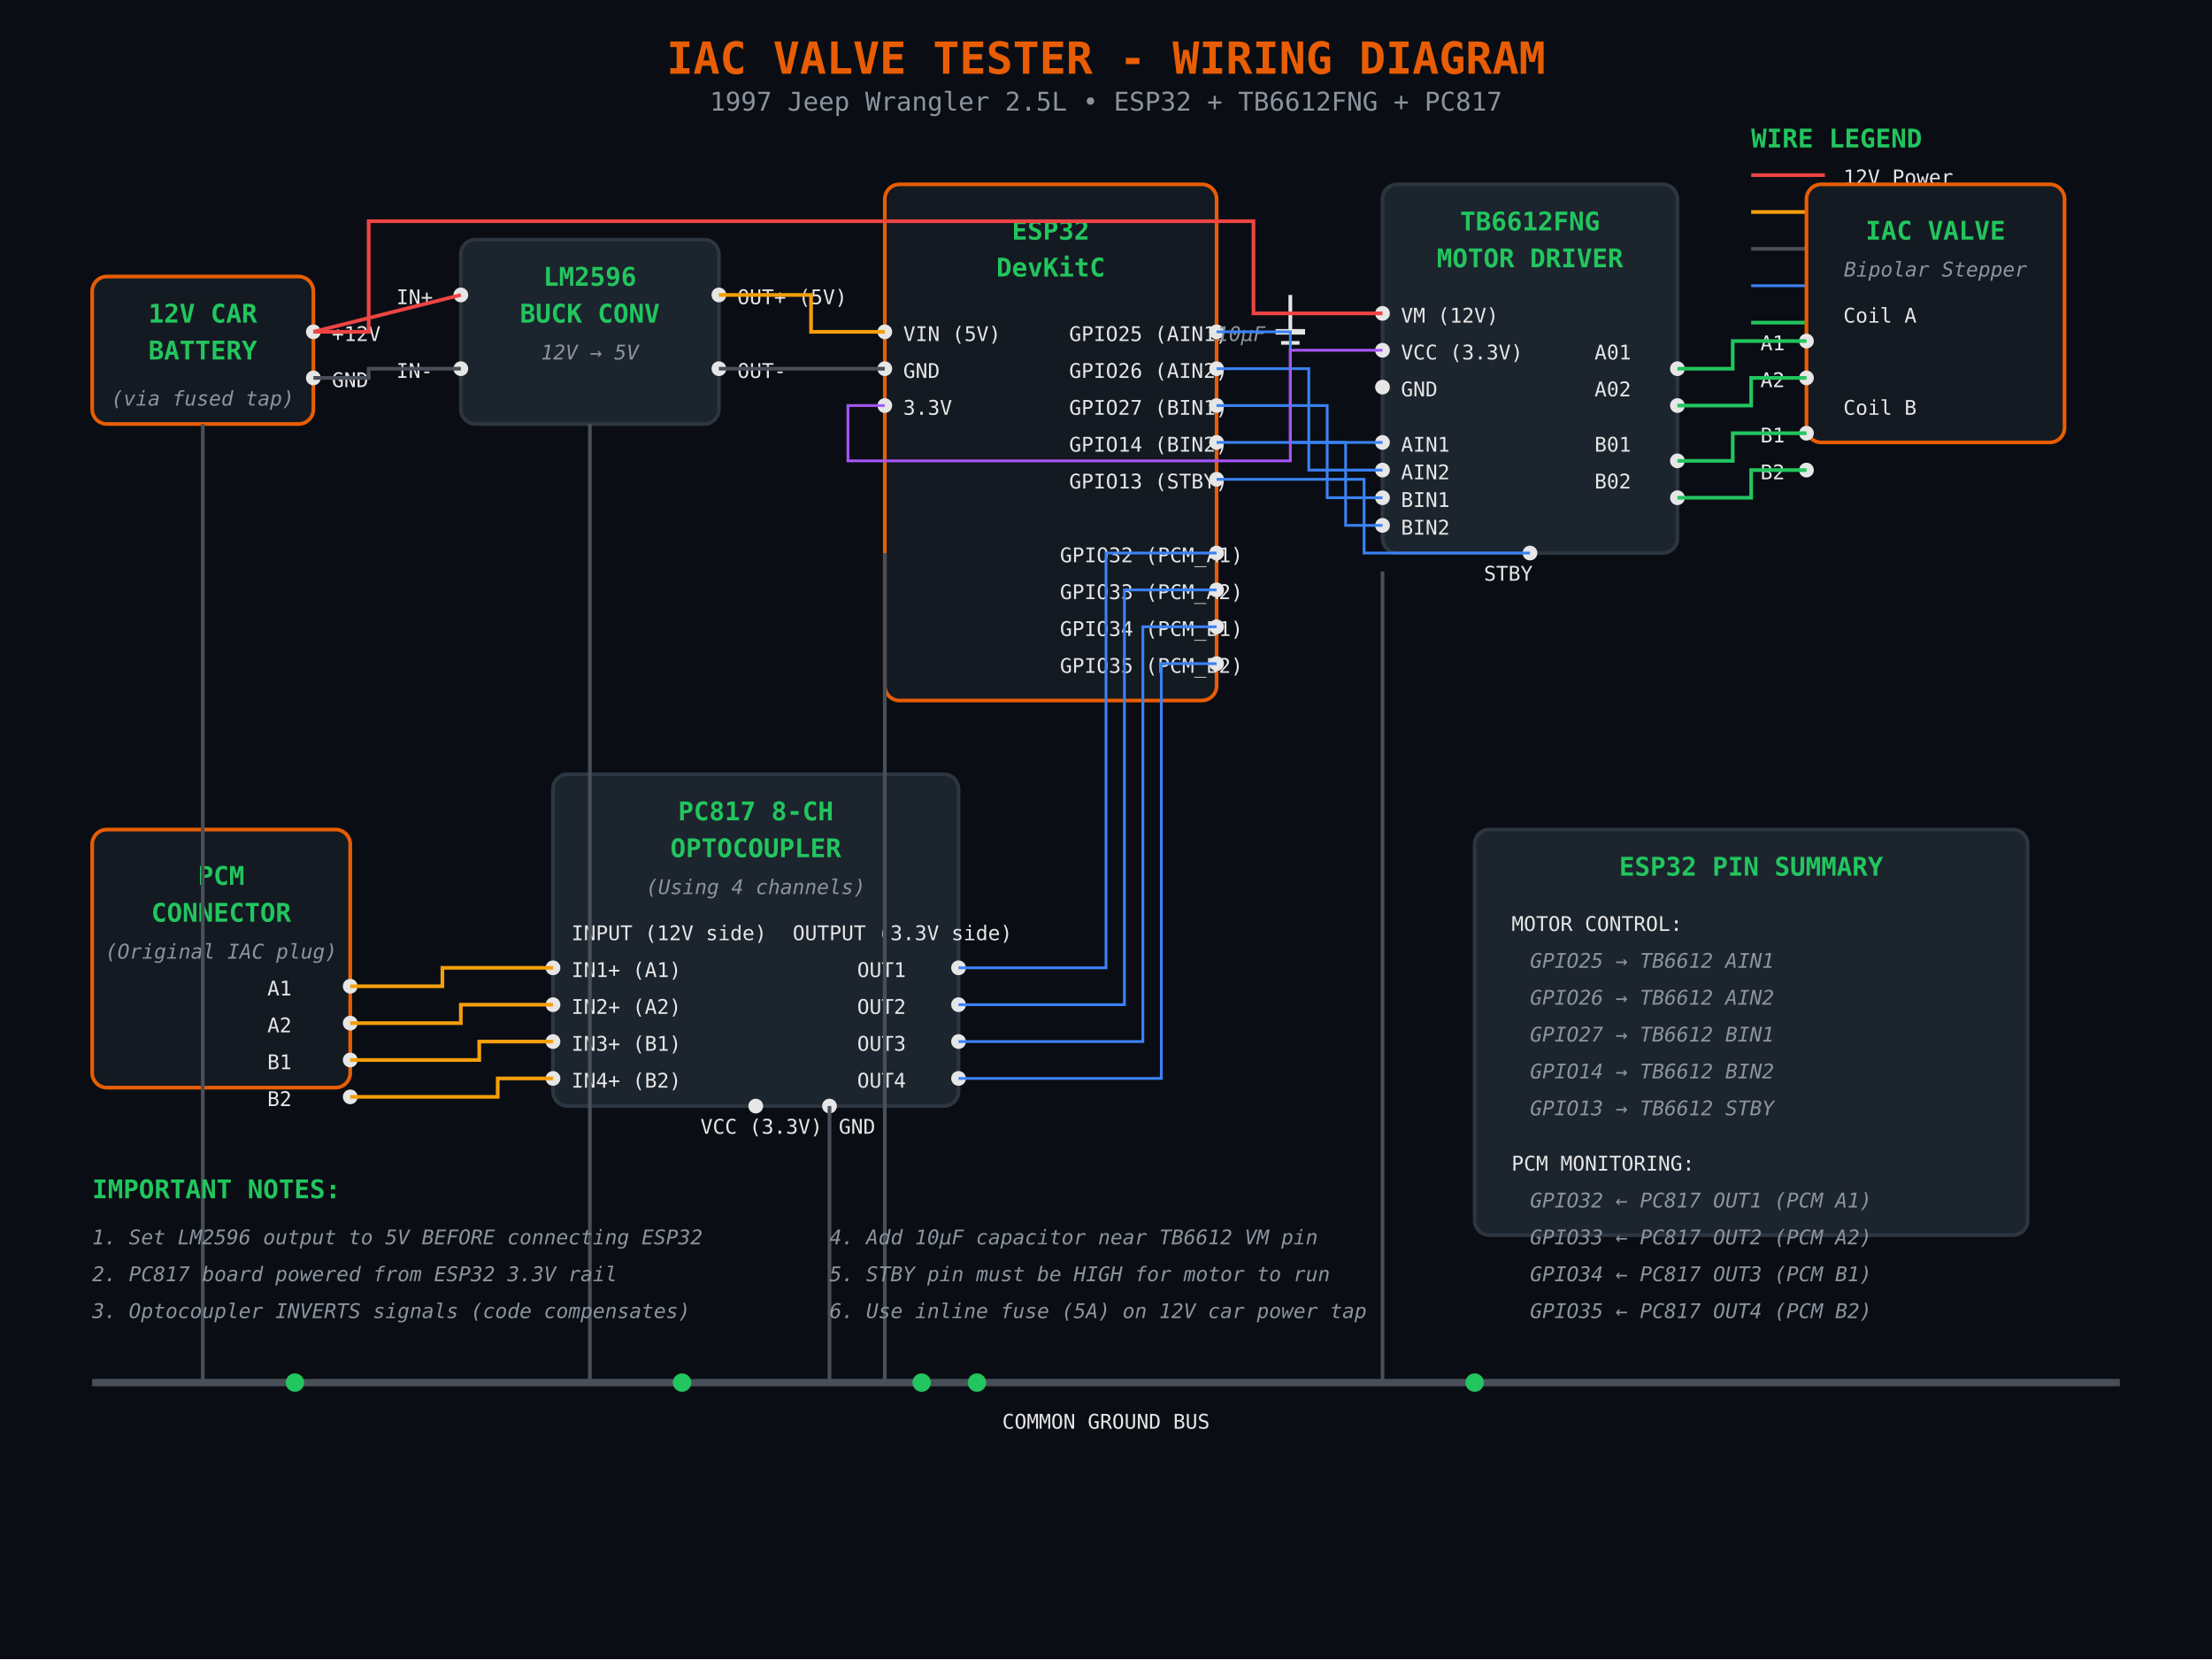
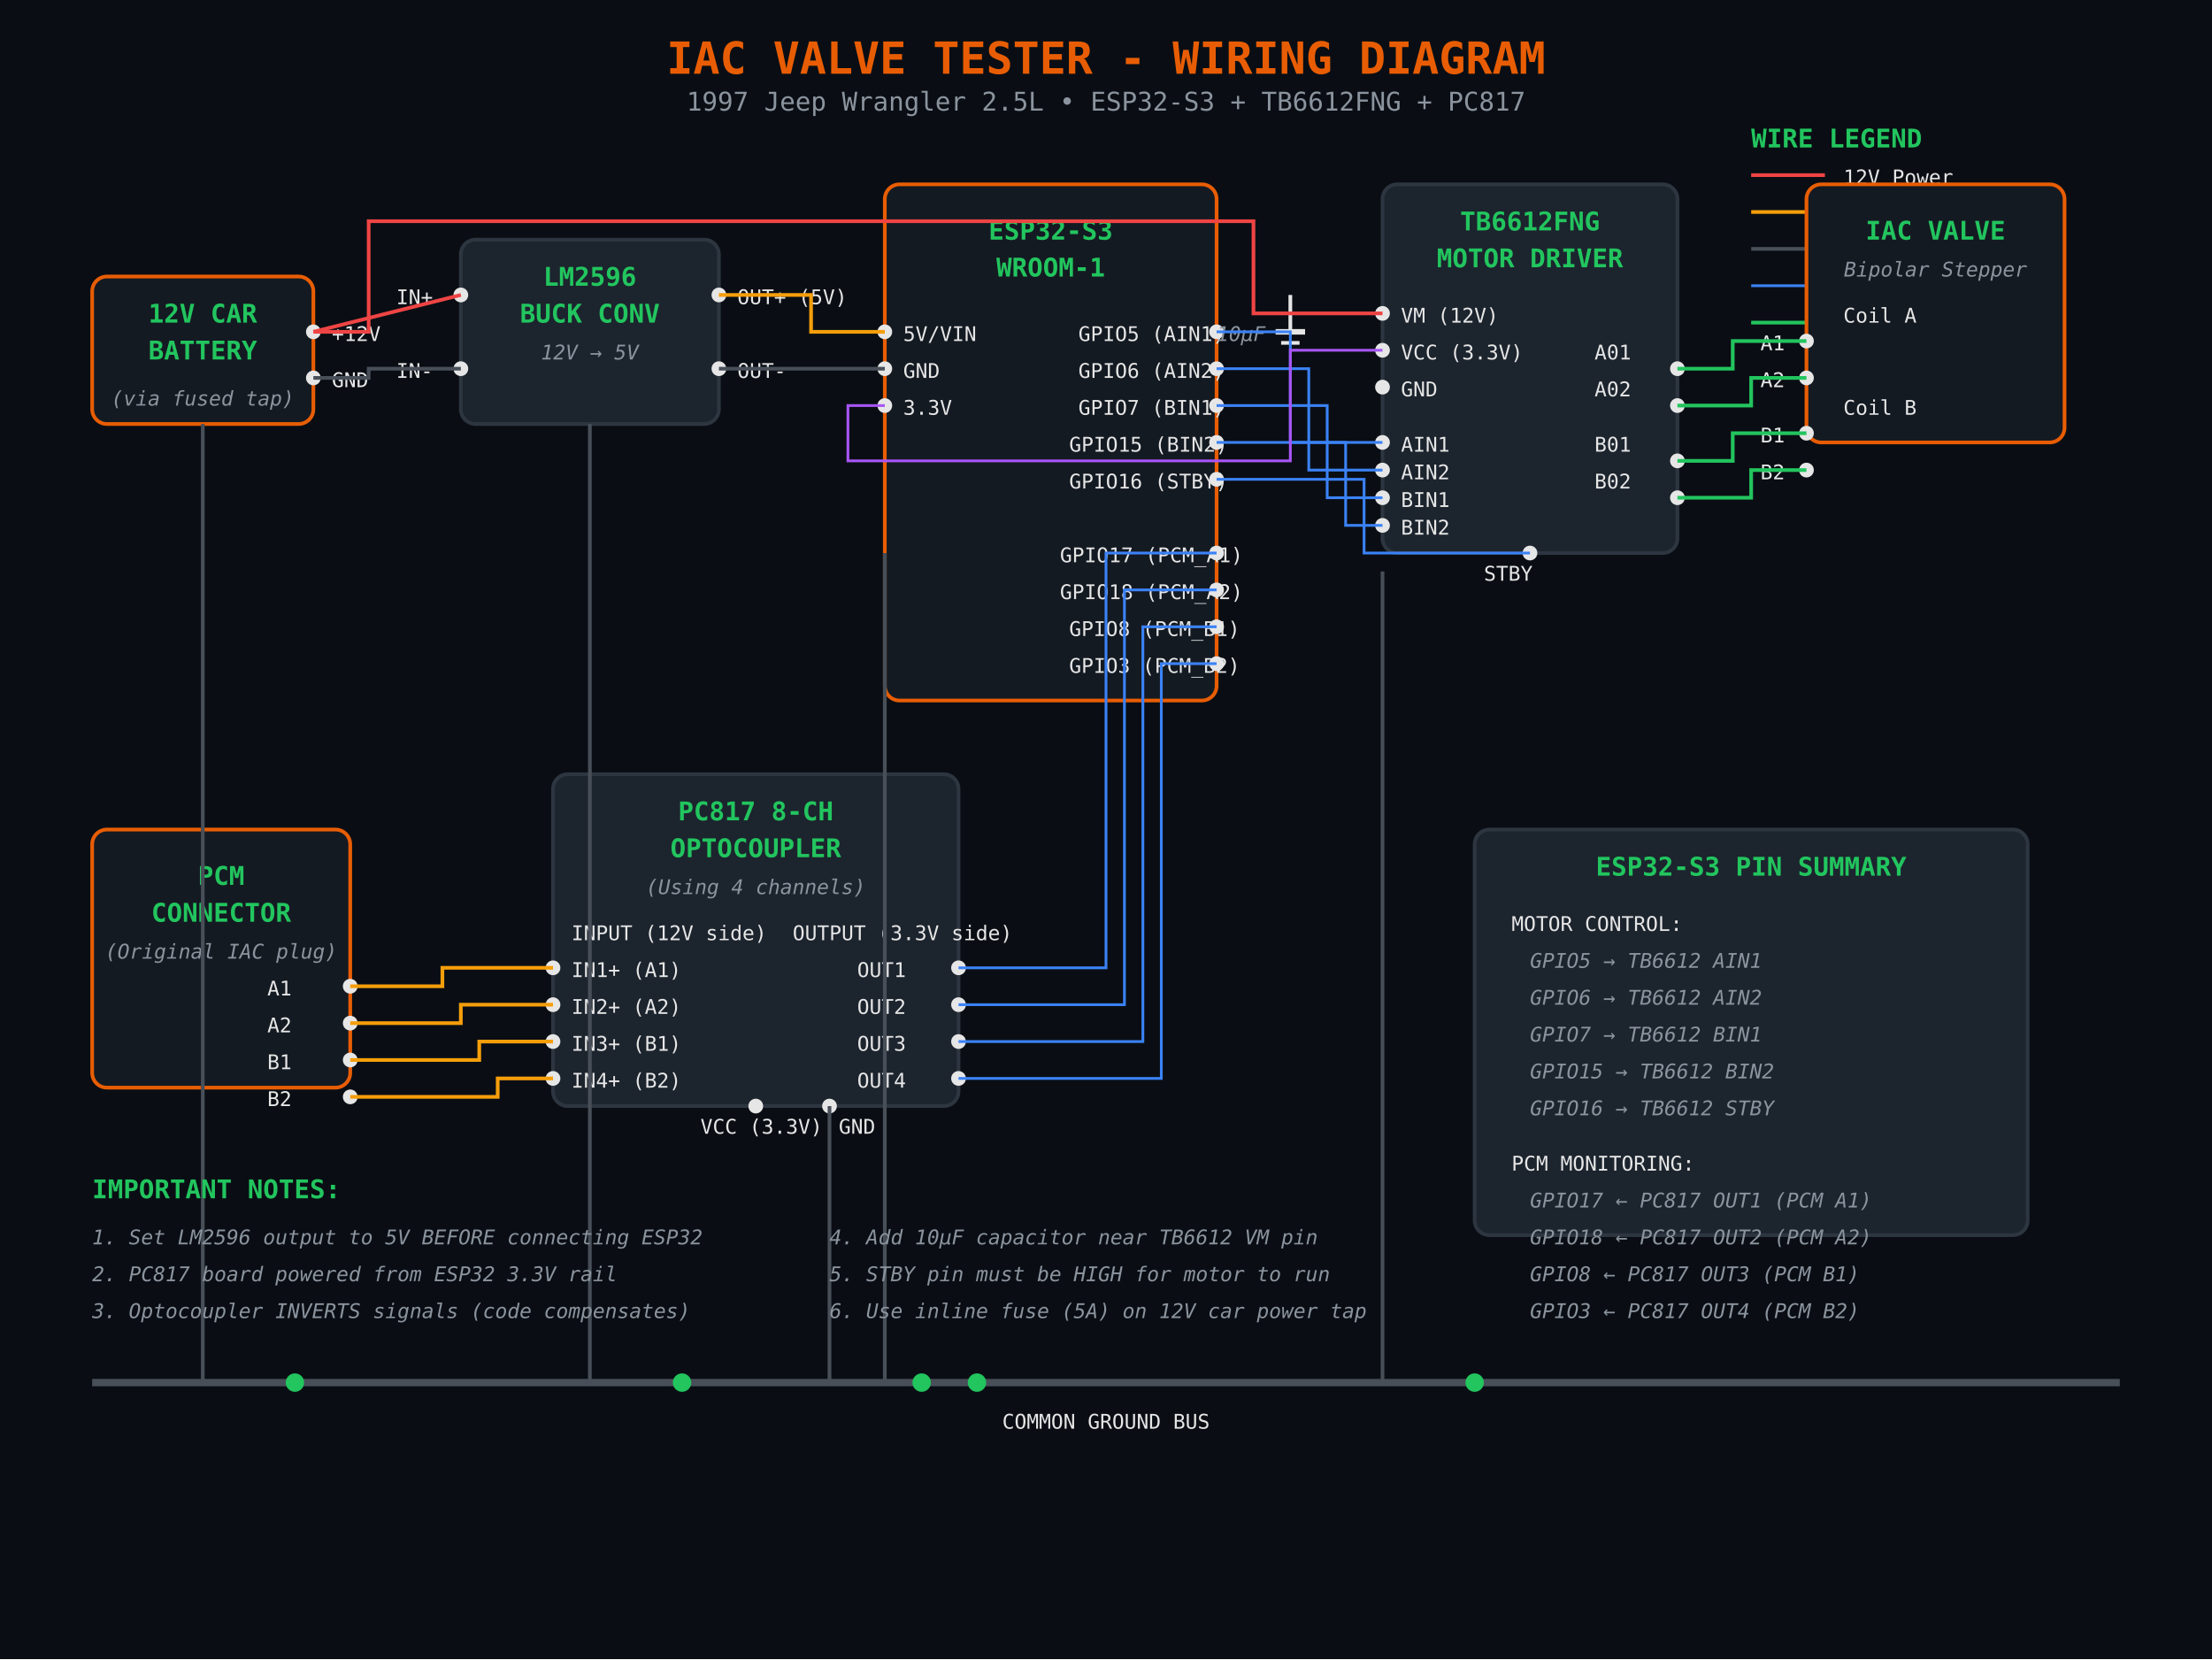
<svg xmlns="http://www.w3.org/2000/svg" viewBox="0 0 1200 900" width="1200" height="900">
  <defs>
    <style>
      .title { font: bold 24px monospace; fill: #e85d04; }
      .subtitle { font: 14px monospace; fill: #8b949e; }
      .component-label { font: bold 14px monospace; fill: #22c55e; }
      .pin-label { font: 11px monospace; fill: #e6e6e6; }
      .note { font: italic 11px monospace; fill: #8b949e; }
      .wire-power { stroke: #ef4444; stroke-width: 2; fill: none; }
      .wire-gnd { stroke: #484f58; stroke-width: 2; fill: none; }
      .wire-signal { stroke: #3b82f6; stroke-width: 1.5; fill: none; }
      .wire-motor { stroke: #22c55e; stroke-width: 2; fill: none; }
      .component-box { fill: #1c242e; stroke: #2d3640; stroke-width: 2; rx: 8; }
      .component-box-highlight { fill: #141a22; stroke: #e85d04; stroke-width: 2; rx: 8; }
      .pin-dot { fill: #e6e6e6; }
      .connection-dot { fill: #22c55e; }
    </style>
  </defs>
  <rect width="100%" height="100%" fill="#0a0e14" />
  <text x="600" y="40" text-anchor="middle" class="title">IAC VALVE TESTER - WIRING DIAGRAM</text>
-   <text x="600" y="60" text-anchor="middle" class="subtitle">1997 Jeep Wrangler 2.5L • ESP32 + TB6612FNG + PC817</text>
+   <text x="600" y="60" text-anchor="middle" class="subtitle">1997 Jeep Wrangler 2.5L • ESP32-S3 + TB6612FNG + PC817</text>
  <g transform="translate(950, 80)">
    <text x="0" y="0" class="component-label">WIRE LEGEND</text>
    <line x1="0" y1="15" x2="40" y2="15" class="wire-power" />
    <text x="50" y="20" class="pin-label">12V Power</text>
    <line x1="0" y1="35" x2="40" y2="35" style="stroke: #f59e0b; stroke-width: 2;" />
    <text x="50" y="40" class="pin-label">5V Power</text>
    <line x1="0" y1="55" x2="40" y2="55" class="wire-gnd" />
    <text x="50" y="60" class="pin-label">Ground</text>
    <line x1="0" y1="75" x2="40" y2="75" class="wire-signal" />
    <text x="50" y="80" class="pin-label">Logic Signal</text>
    <line x1="0" y1="95" x2="40" y2="95" class="wire-motor" />
    <text x="50" y="100" class="pin-label">Motor Output</text>
  </g>
  <g transform="translate(50, 150)">
    <rect x="0" y="0" width="120" height="80" class="component-box-highlight" />
    <text x="60" y="25" text-anchor="middle" class="component-label">12V CAR</text>
    <text x="60" y="45" text-anchor="middle" class="component-label">BATTERY</text>
    <text x="60" y="70" text-anchor="middle" class="note">(via fused tap)</text>
    <circle cx="120" cy="30" r="4" class="pin-dot" />
    <text x="130" y="35" class="pin-label">+12V</text>
    <circle cx="120" cy="55" r="4" class="pin-dot" />
    <text x="130" y="60" class="pin-label">GND</text>
  </g>
  <g transform="translate(250, 130)">
    <rect x="0" y="0" width="140" height="100" class="component-box" />
    <text x="70" y="25" text-anchor="middle" class="component-label">LM2596</text>
    <text x="70" y="45" text-anchor="middle" class="component-label">BUCK CONV</text>
    <text x="70" y="65" text-anchor="middle" class="note">12V → 5V</text>
    <circle cx="0" cy="30" r="4" class="pin-dot" />
    <text x="-35" y="35" class="pin-label">IN+</text>
    <circle cx="0" cy="70" r="4" class="pin-dot" />
    <text x="-35" y="75" class="pin-label">IN-</text>
    <circle cx="140" cy="30" r="4" class="pin-dot" />
    <text x="150" y="35" class="pin-label">OUT+ (5V)</text>
    <circle cx="140" cy="70" r="4" class="pin-dot" />
    <text x="150" y="75" class="pin-label">OUT-</text>
  </g>
  <path d="M 170 180 L 250 160" class="wire-power" />
  <path d="M 170 205 L 200 205 L 200 200 L 250 200" class="wire-gnd" />
  <g transform="translate(480, 100)">
    <rect x="0" y="0" width="180" height="280" class="component-box-highlight" />
-     <text x="90" y="30" text-anchor="middle" class="component-label">ESP32</text>
-     <text x="90" y="50" text-anchor="middle" class="component-label">DevKitC</text>
+     <text x="90" y="30" text-anchor="middle" class="component-label">ESP32-S3</text>
+     <text x="90" y="50" text-anchor="middle" class="component-label">WROOM-1</text>
    <circle cx="0" cy="80" r="4" class="pin-dot" />
-     <text x="10" y="85" class="pin-label">VIN (5V)</text>
+     <text x="10" y="85" class="pin-label">5V/VIN</text>
    <circle cx="0" cy="100" r="4" class="pin-dot" />
    <text x="10" y="105" class="pin-label">GND</text>
    <circle cx="0" cy="120" r="4" class="pin-dot" />
    <text x="10" y="125" class="pin-label">3.3V</text>
    <circle cx="180" cy="80" r="4" class="pin-dot" />
-     <text x="100" y="85" class="pin-label">GPIO25 (AIN1)</text>
+     <text x="105" y="85" class="pin-label">GPIO5 (AIN1)</text>
    <circle cx="180" cy="100" r="4" class="pin-dot" />
-     <text x="100" y="105" class="pin-label">GPIO26 (AIN2)</text>
+     <text x="105" y="105" class="pin-label">GPIO6 (AIN2)</text>
    <circle cx="180" cy="120" r="4" class="pin-dot" />
-     <text x="100" y="125" class="pin-label">GPIO27 (BIN1)</text>
+     <text x="105" y="125" class="pin-label">GPIO7 (BIN1)</text>
    <circle cx="180" cy="140" r="4" class="pin-dot" />
-     <text x="100" y="145" class="pin-label">GPIO14 (BIN2)</text>
+     <text x="100" y="145" class="pin-label">GPIO15 (BIN2)</text>
    <circle cx="180" cy="160" r="4" class="pin-dot" />
-     <text x="100" y="165" class="pin-label">GPIO13 (STBY)</text>
+     <text x="100" y="165" class="pin-label">GPIO16 (STBY)</text>
    <circle cx="180" cy="200" r="4" class="pin-dot" />
-     <text x="95" y="205" class="pin-label">GPIO32 (PCM_A1)</text>
+     <text x="95" y="205" class="pin-label">GPIO17 (PCM_A1)</text>
    <circle cx="180" cy="220" r="4" class="pin-dot" />
-     <text x="95" y="225" class="pin-label">GPIO33 (PCM_A2)</text>
+     <text x="95" y="225" class="pin-label">GPIO18 (PCM_A2)</text>
    <circle cx="180" cy="240" r="4" class="pin-dot" />
-     <text x="95" y="245" class="pin-label">GPIO34 (PCM_B1)</text>
+     <text x="100" y="245" class="pin-label">GPIO8 (PCM_B1)</text>
    <circle cx="180" cy="260" r="4" class="pin-dot" />
-     <text x="95" y="265" class="pin-label">GPIO35 (PCM_B2)</text>
+     <text x="100" y="265" class="pin-label">GPIO3 (PCM_B2)</text>
  </g>
  <path d="M 390 160 L 440 160 L 440 180 L 480 180" style="stroke: #f59e0b; stroke-width: 2; fill: none;" />
  <path d="M 390 200 L 420 200 L 420 200 L 480 200" class="wire-gnd" />
  <g transform="translate(750, 100)">
    <rect x="0" y="0" width="160" height="200" class="component-box" />
    <text x="80" y="25" text-anchor="middle" class="component-label">TB6612FNG</text>
    <text x="80" y="45" text-anchor="middle" class="component-label">MOTOR DRIVER</text>
    <circle cx="0" cy="70" r="4" class="pin-dot" />
    <text x="10" y="75" class="pin-label">VM (12V)</text>
    <circle cx="0" cy="90" r="4" class="pin-dot" />
    <text x="10" y="95" class="pin-label">VCC (3.3V)</text>
    <circle cx="0" cy="110" r="4" class="pin-dot" />
    <text x="10" y="115" class="pin-label">GND</text>
    <circle cx="0" cy="140" r="4" class="pin-dot" />
    <text x="10" y="145" class="pin-label">AIN1</text>
    <circle cx="0" cy="155" r="4" class="pin-dot" />
    <text x="10" y="160" class="pin-label">AIN2</text>
    <circle cx="0" cy="170" r="4" class="pin-dot" />
    <text x="10" y="175" class="pin-label">BIN1</text>
    <circle cx="0" cy="185" r="4" class="pin-dot" />
    <text x="10" y="190" class="pin-label">BIN2</text>
    <circle cx="80" cy="200" r="4" class="pin-dot" />
    <text x="55" y="215" class="pin-label">STBY</text>
    <circle cx="160" cy="100" r="4" class="pin-dot" />
    <text x="115" y="95" class="pin-label">A01</text>
    <circle cx="160" cy="120" r="4" class="pin-dot" />
    <text x="115" y="115" class="pin-label">A02</text>
    <circle cx="160" cy="150" r="4" class="pin-dot" />
    <text x="115" y="145" class="pin-label">B01</text>
    <circle cx="160" cy="170" r="4" class="pin-dot" />
    <text x="115" y="165" class="pin-label">B02</text>
  </g>
  <g transform="translate(700, 160)">
    <line x1="0" y1="0" x2="0" y2="20" style="stroke: #e6e6e6; stroke-width: 2;" />
    <line x1="-8" y1="20" x2="8" y2="20" style="stroke: #e6e6e6; stroke-width: 3;" />
    <line x1="-5" y1="26" x2="5" y2="26" style="stroke: #e6e6e6; stroke-width: 2;" />
    <text x="-40" y="25" class="note">10µF</text>
  </g>
  <path d="M 660 180 L 700 180 L 700 240 L 750 240" class="wire-signal" />
  <path d="M 660 200 L 710 200 L 710 255 L 750 255" class="wire-signal" />
  <path d="M 660 220 L 720 220 L 720 270 L 750 270" class="wire-signal" />
  <path d="M 660 240 L 730 240 L 730 285 L 750 285" class="wire-signal" />
  <path d="M 660 260 L 740 260 L 740 300 L 830 300" class="wire-signal" />
  <path d="M 170 180 L 200 180 L 200 120 L 680 120 L 680 170 L 750 170" class="wire-power" />
  <path d="M 480 220 L 460 220 L 460 250 L 700 250 L 700 190 L 750 190" style="stroke: #a855f7; stroke-width: 1.5; fill: none;" />
  <g transform="translate(980, 100)">
    <rect x="0" y="0" width="140" height="140" class="component-box-highlight" />
    <text x="70" y="30" text-anchor="middle" class="component-label">IAC VALVE</text>
    <text x="70" y="50" text-anchor="middle" class="note">Bipolar Stepper</text>
    <text x="20" y="75" class="pin-label">Coil A</text>
    <circle cx="0" cy="85" r="4" class="pin-dot" />
    <text x="-25" y="90" class="pin-label">A1</text>
    <circle cx="0" cy="105" r="4" class="pin-dot" />
    <text x="-25" y="110" class="pin-label">A2</text>
    <text x="20" y="125" class="pin-label">Coil B</text>
    <circle cx="0" cy="135" r="4" class="pin-dot" />
    <text x="-25" y="140" class="pin-label">B1</text>
    <circle cx="0" cy="155" r="4" class="pin-dot" />
    <text x="-25" y="160" class="pin-label">B2</text>
  </g>
  <path d="M 910 200 L 940 200 L 940 185 L 980 185" class="wire-motor" />
  <path d="M 910 220 L 950 220 L 950 205 L 980 205" class="wire-motor" />
  <path d="M 910 250 L 940 250 L 940 235 L 980 235" class="wire-motor" />
  <path d="M 910 270 L 950 270 L 950 255 L 980 255" class="wire-motor" />
  <g transform="translate(50, 450)">
    <rect x="0" y="0" width="140" height="140" class="component-box-highlight" />
    <text x="70" y="30" text-anchor="middle" class="component-label">PCM</text>
    <text x="70" y="50" text-anchor="middle" class="component-label">CONNECTOR</text>
    <text x="70" y="70" text-anchor="middle" class="note">(Original IAC plug)</text>
    <circle cx="140" cy="85" r="4" class="pin-dot" />
    <text x="95" y="90" class="pin-label">A1</text>
    <circle cx="140" cy="105" r="4" class="pin-dot" />
    <text x="95" y="110" class="pin-label">A2</text>
    <circle cx="140" cy="125" r="4" class="pin-dot" />
    <text x="95" y="130" class="pin-label">B1</text>
    <circle cx="140" cy="145" r="4" class="pin-dot" />
    <text x="95" y="150" class="pin-label">B2</text>
  </g>
  <g transform="translate(300, 420)">
    <rect x="0" y="0" width="220" height="180" class="component-box" />
    <text x="110" y="25" text-anchor="middle" class="component-label">PC817 8-CH</text>
    <text x="110" y="45" text-anchor="middle" class="component-label">OPTOCOUPLER</text>
    <text x="110" y="65" text-anchor="middle" class="note">(Using 4 channels)</text>
    <text x="10" y="90" class="pin-label">INPUT (12V side)</text>
    <circle cx="0" cy="105" r="4" class="pin-dot" />
    <text x="10" y="110" class="pin-label">IN1+ (A1)</text>
    <circle cx="0" cy="125" r="4" class="pin-dot" />
    <text x="10" y="130" class="pin-label">IN2+ (A2)</text>
    <circle cx="0" cy="145" r="4" class="pin-dot" />
    <text x="10" y="150" class="pin-label">IN3+ (B1)</text>
    <circle cx="0" cy="165" r="4" class="pin-dot" />
    <text x="10" y="170" class="pin-label">IN4+ (B2)</text>
    <text x="130" y="90" class="pin-label">OUTPUT (3.3V side)</text>
    <circle cx="220" cy="105" r="4" class="pin-dot" />
    <text x="165" y="110" class="pin-label">OUT1</text>
    <circle cx="220" cy="125" r="4" class="pin-dot" />
    <text x="165" y="130" class="pin-label">OUT2</text>
    <circle cx="220" cy="145" r="4" class="pin-dot" />
    <text x="165" y="150" class="pin-label">OUT3</text>
    <circle cx="220" cy="165" r="4" class="pin-dot" />
    <text x="165" y="170" class="pin-label">OUT4</text>
    <circle cx="110" cy="180" r="4" class="pin-dot" />
    <text x="80" y="195" class="pin-label">VCC (3.3V)</text>
    <circle cx="150" cy="180" r="4" class="pin-dot" />
    <text x="155" y="195" class="pin-label">GND</text>
  </g>
  <path d="M 190 535 L 240 535 L 240 525 L 300 525" style="stroke: #f59e0b; stroke-width: 2; fill: none;" />
  <path d="M 190 555 L 250 555 L 250 545 L 300 545" style="stroke: #f59e0b; stroke-width: 2; fill: none;" />
  <path d="M 190 575 L 260 575 L 260 565 L 300 565" style="stroke: #f59e0b; stroke-width: 2; fill: none;" />
  <path d="M 190 595 L 270 595 L 270 585 L 300 585" style="stroke: #f59e0b; stroke-width: 2; fill: none;" />
  <path d="M 520 525 L 600 525 L 600 300 L 660 300" class="wire-signal" />
  <path d="M 520 545 L 610 545 L 610 320 L 660 320" class="wire-signal" />
  <path d="M 520 565 L 620 565 L 620 340 L 660 340" class="wire-signal" />
  <path d="M 520 585 L 630 585 L 630 360 L 660 360" class="wire-signal" />
  <g transform="translate(50, 750)">
    <line x1="0" y1="0" x2="1100" y2="0" class="wire-gnd" style="stroke-width: 4;" />
    <text x="550" y="25" text-anchor="middle" class="pin-label">COMMON GROUND BUS</text>
    <circle cx="110" cy="0" r="5" class="connection-dot" />
    <circle cx="320" cy="0" r="5" class="connection-dot" />
    <circle cx="480" cy="0" r="5" class="connection-dot" />
    <circle cx="750" cy="0" r="5" class="connection-dot" />
    <circle cx="450" cy="0" r="5" class="connection-dot" />
  </g>
  <path d="M 110 230 L 110 750" class="wire-gnd" />
  <path d="M 320 230 L 320 750" class="wire-gnd" />
  <path d="M 480 300 L 480 750" class="wire-gnd" />
  <path d="M 750 310 L 750 750" class="wire-gnd" />
  <path d="M 450 600 L 450 750" class="wire-gnd" />
  <g transform="translate(50, 650)">
    <text x="0" y="0" class="component-label">IMPORTANT NOTES:</text>
    <text x="0" y="25" class="note">1. Set LM2596 output to 5V BEFORE connecting ESP32</text>
    <text x="0" y="45" class="note">2. PC817 board powered from ESP32 3.3V rail</text>
    <text x="0" y="65" class="note">3. Optocoupler INVERTS signals (code compensates)</text>
    <text x="400" y="25" class="note">4. Add 10µF capacitor near TB6612 VM pin</text>
    <text x="400" y="45" class="note">5. STBY pin must be HIGH for motor to run</text>
    <text x="400" y="65" class="note">6. Use inline fuse (5A) on 12V car power tap</text>
  </g>
  <g transform="translate(800, 450)">
    <rect x="0" y="0" width="300" height="220" class="component-box" />
-     <text x="150" y="25" text-anchor="middle" class="component-label">ESP32 PIN SUMMARY</text>
+     <text x="150" y="25" text-anchor="middle" class="component-label">ESP32-S3 PIN SUMMARY</text>
    <text x="20" y="55" class="pin-label">MOTOR CONTROL:</text>
-     <text x="30" y="75" class="note">GPIO25 → TB6612 AIN1</text>
-     <text x="30" y="95" class="note">GPIO26 → TB6612 AIN2</text>
-     <text x="30" y="115" class="note">GPIO27 → TB6612 BIN1</text>
-     <text x="30" y="135" class="note">GPIO14 → TB6612 BIN2</text>
-     <text x="30" y="155" class="note">GPIO13 → TB6612 STBY</text>
+     <text x="30" y="75" class="note">GPIO5  → TB6612 AIN1</text>
+     <text x="30" y="95" class="note">GPIO6  → TB6612 AIN2</text>
+     <text x="30" y="115" class="note">GPIO7  → TB6612 BIN1</text>
+     <text x="30" y="135" class="note">GPIO15 → TB6612 BIN2</text>
+     <text x="30" y="155" class="note">GPIO16 → TB6612 STBY</text>
    <text x="20" y="185" class="pin-label">PCM MONITORING:</text>
-     <text x="30" y="205" class="note">GPIO32 ← PC817 OUT1 (PCM A1)</text>
-     <text x="30" y="225" class="note">GPIO33 ← PC817 OUT2 (PCM A2)</text>
-     <text x="30" y="245" class="note">GPIO34 ← PC817 OUT3 (PCM B1)</text>
-     <text x="30" y="265" class="note">GPIO35 ← PC817 OUT4 (PCM B2)</text>
+     <text x="30" y="205" class="note">GPIO17 ← PC817 OUT1 (PCM A1)</text>
+     <text x="30" y="225" class="note">GPIO18 ← PC817 OUT2 (PCM A2)</text>
+     <text x="30" y="245" class="note">GPIO8  ← PC817 OUT3 (PCM B1)</text>
+     <text x="30" y="265" class="note">GPIO3  ← PC817 OUT4 (PCM B2)</text>
  </g>
</svg>
